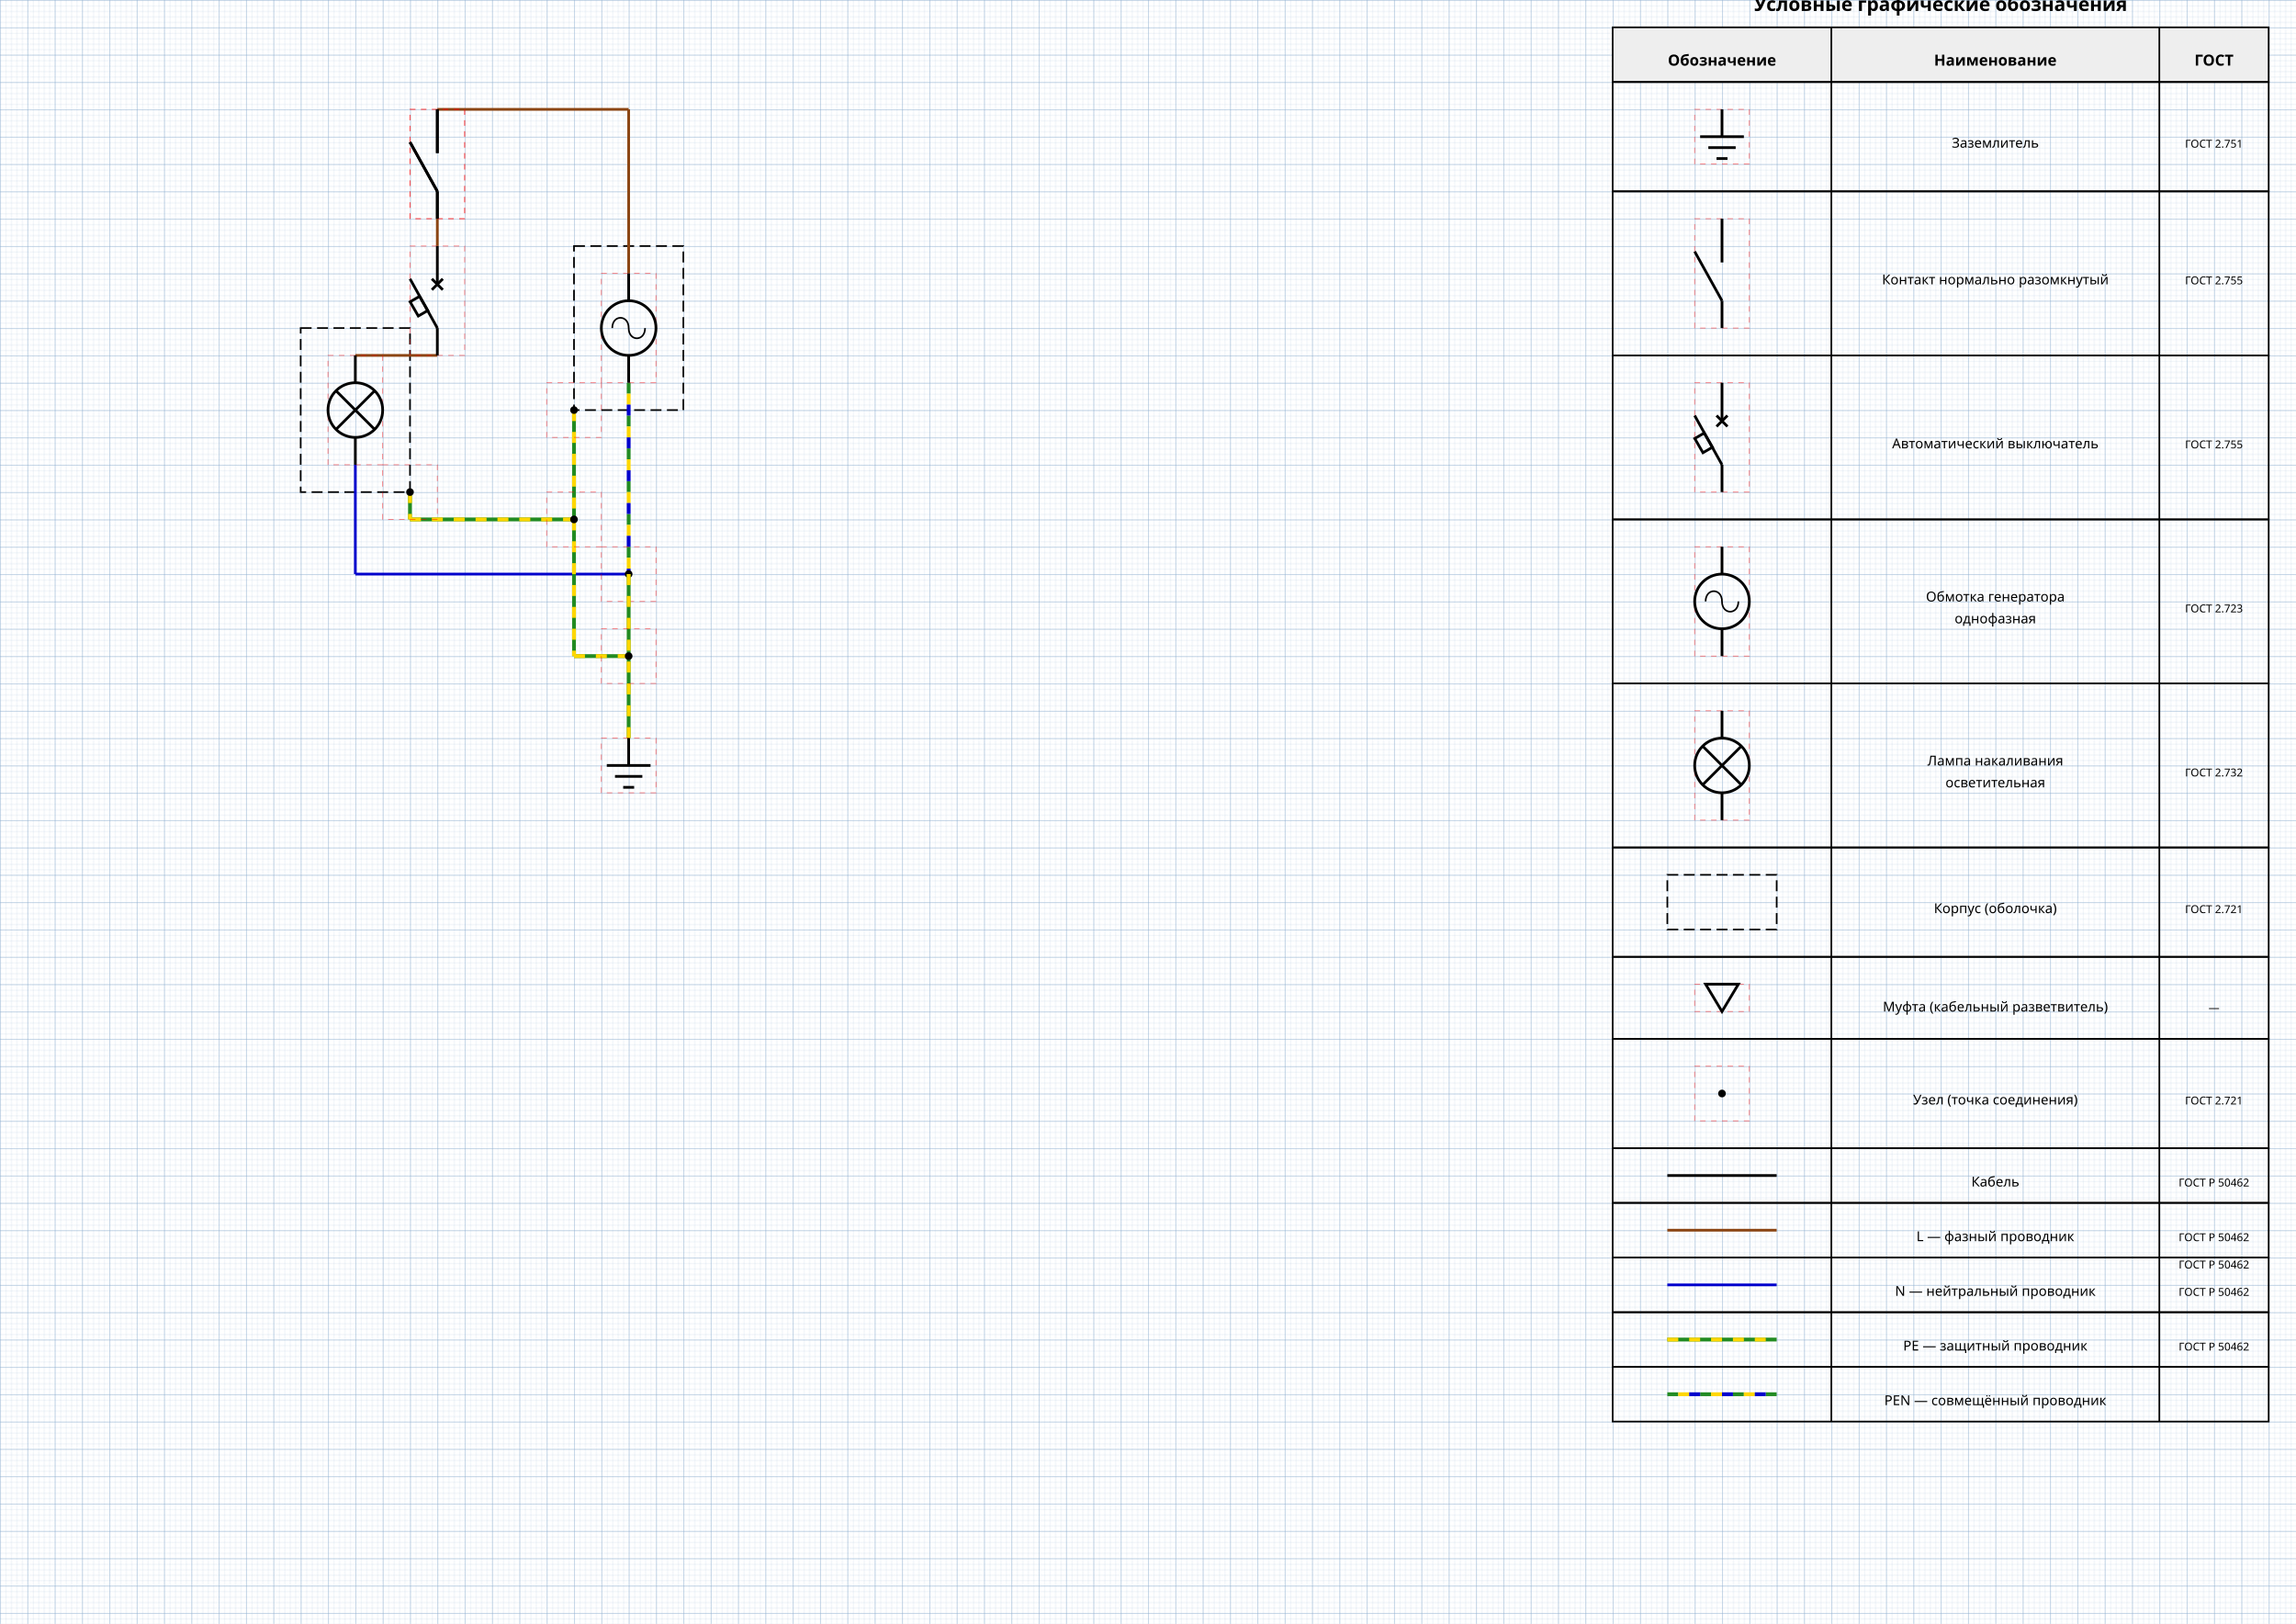
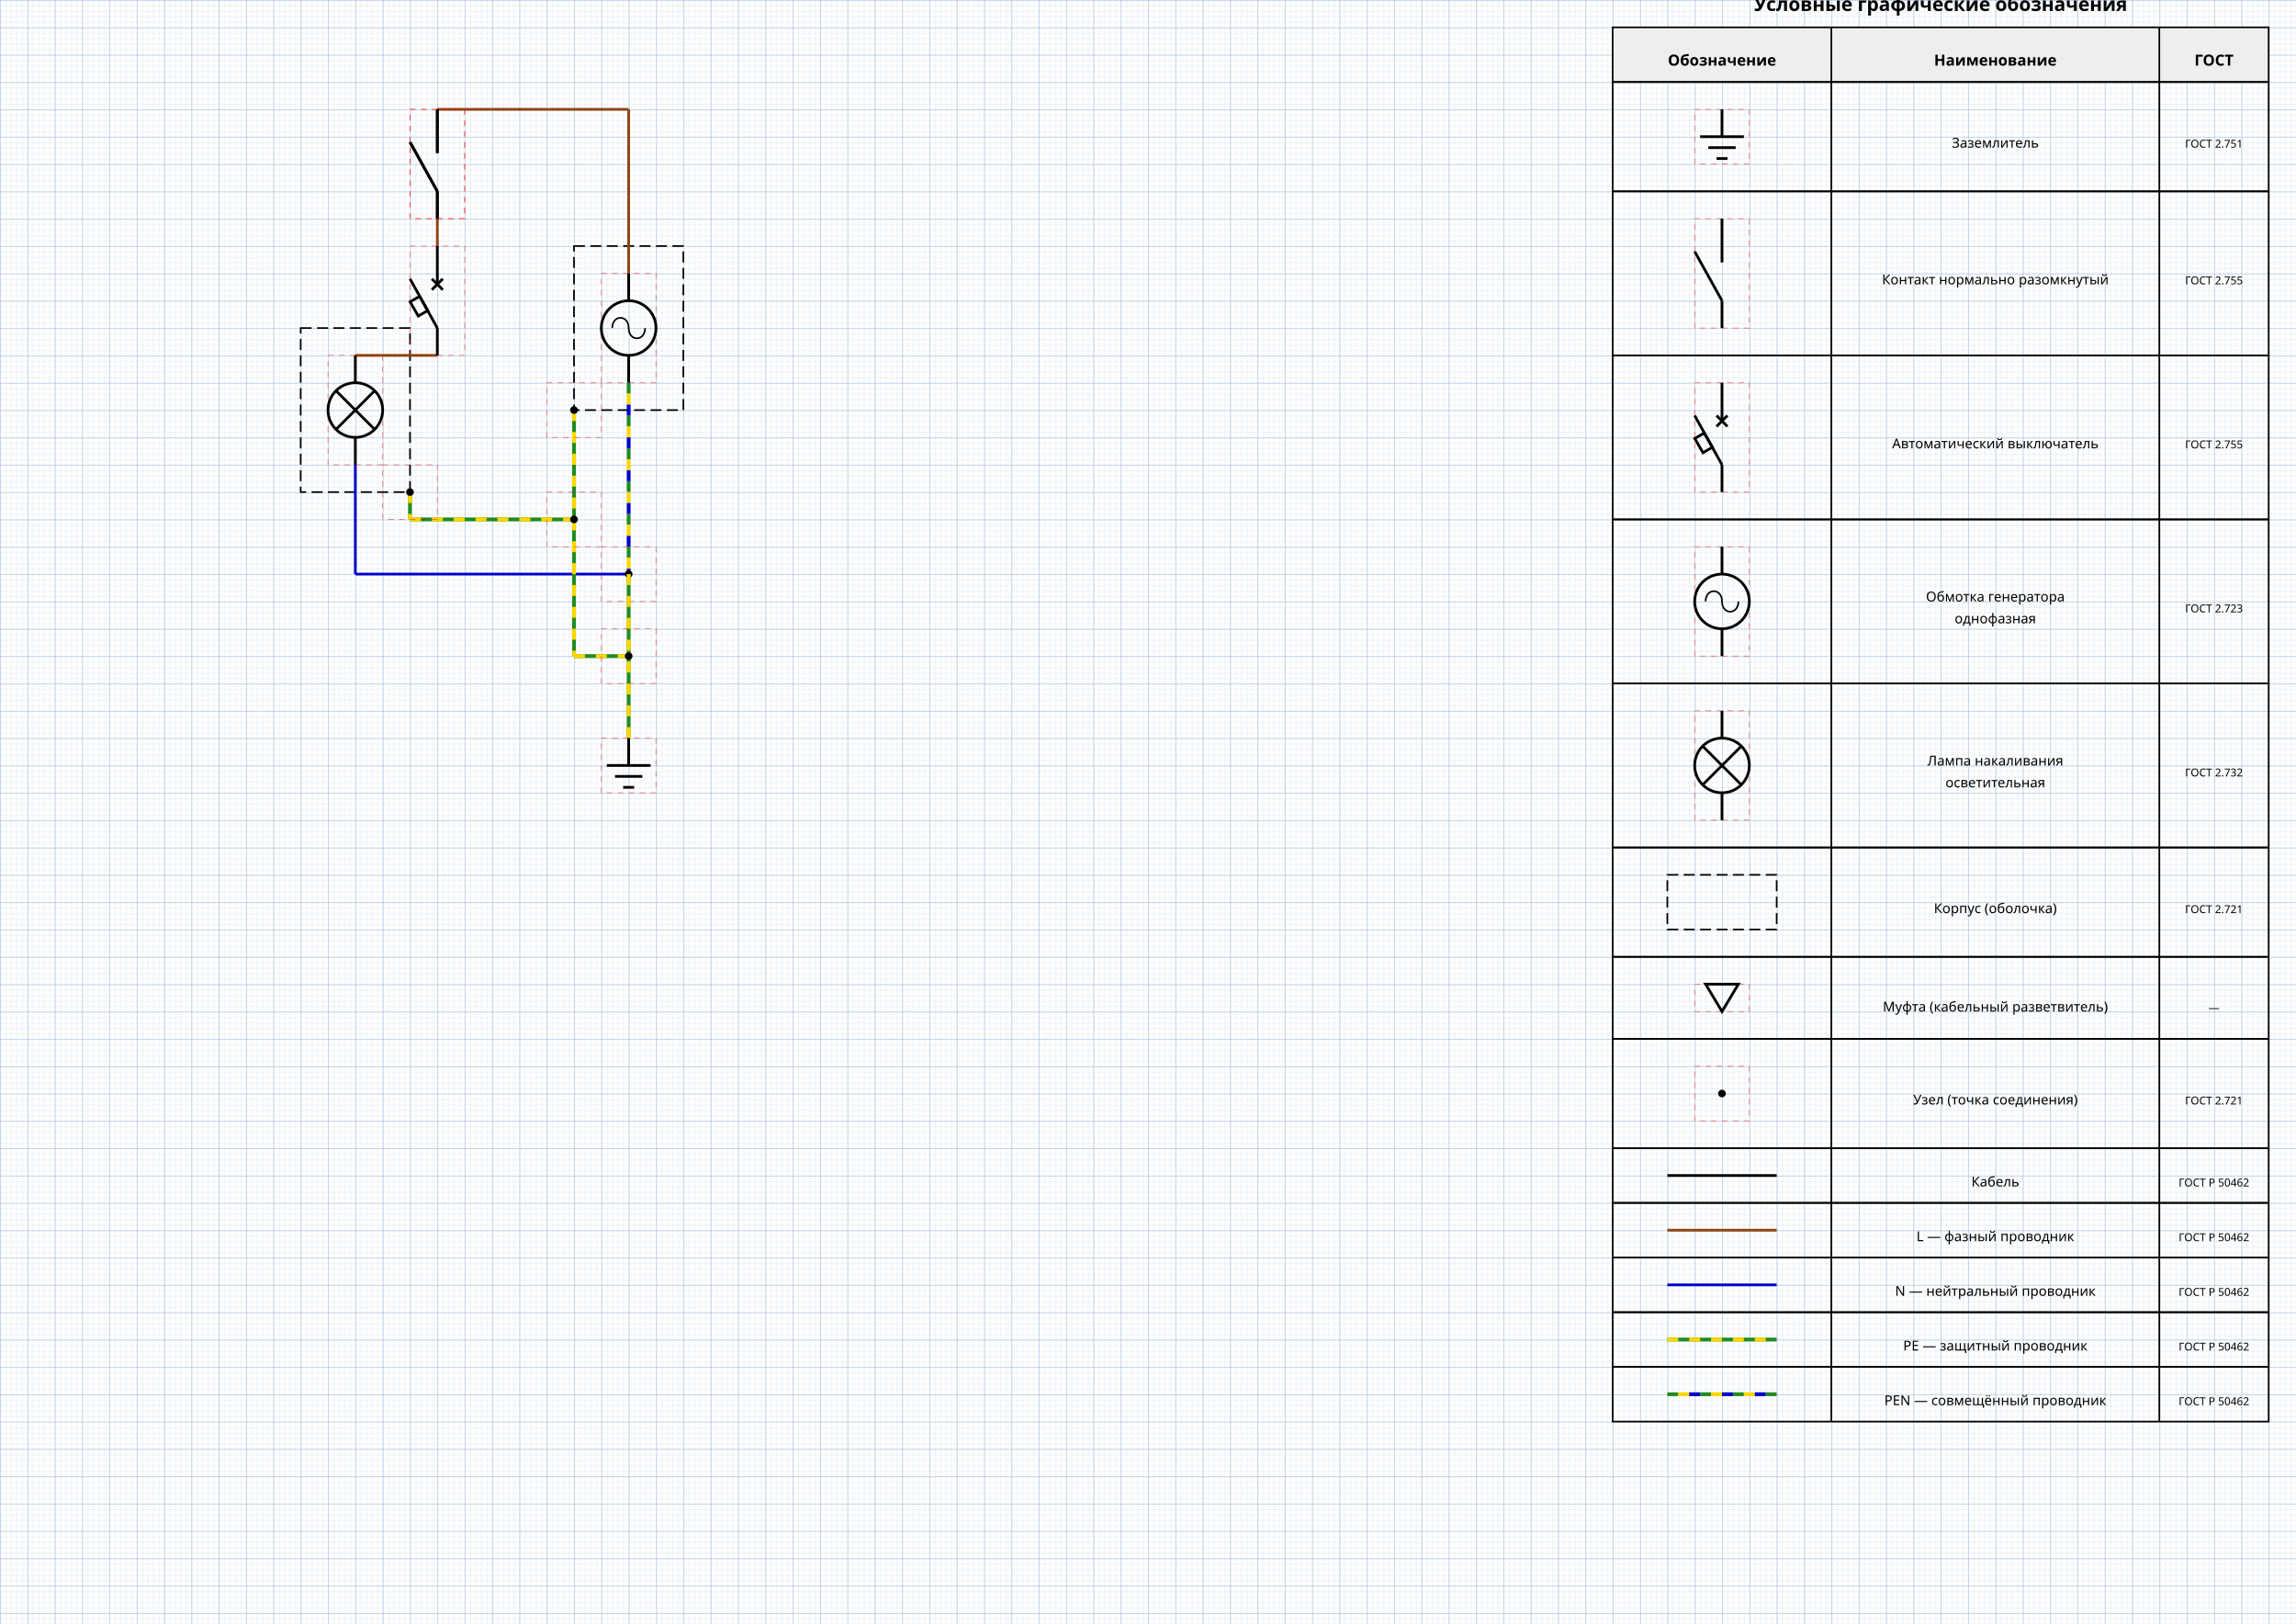
<svg xmlns="http://www.w3.org/2000/svg" width="420mm" height="297mm" viewBox="0 0 420 297">
  <rect width="420" height="297" fill="white" />
  <defs>
    <pattern id="mm1" width="1" height="1" patternUnits="userSpaceOnUse">
      <line x1="0" y1="0" x2="0" y2="1" stroke="#c8d8e8" stroke-width="0.1" />
      <line x1="0" y1="0" x2="1" y2="0" stroke="#c8d8e8" stroke-width="0.1" />
    </pattern>
    <pattern id="mm5" width="5" height="5" patternUnits="userSpaceOnUse">
      <rect width="5" height="5" fill="url(#mm1)" />
      <line x1="0" y1="0" x2="0" y2="5" stroke="#90b0d0" stroke-width="0.15" />
      <line x1="0" y1="0" x2="5" y2="0" stroke="#90b0d0" stroke-width="0.15" />
    </pattern>
    <symbol id="ugo-node" overflow="visible">
      <rect x="-5" y="-5" width="10" height="10" fill="none" stroke="red" stroke-width="0.15" stroke-dasharray="1,1" opacity="0.5" />
      <circle cx="0" cy="0" r="0.7" fill="black" stroke="none" />
    </symbol>
    <symbol id="ugo-ground" overflow="visible">
      <rect x="-5" y="0" width="10" height="10" fill="none" stroke="red" stroke-width="0.15" stroke-dasharray="1,1" opacity="0.5" />
      <g stroke="black" stroke-width="0.5">
        <line x1="0" y1="0" x2="0" y2="5" />
        <line x1="-4" y1="5" x2="4" y2="5" />
        <line x1="-2.5" y1="7" x2="2.5" y2="7" />
        <line x1="-1" y1="9" x2="1" y2="9" />
      </g>
    </symbol>
    <symbol id="ugo-contact" overflow="visible">
      <rect x="-5" y="0" width="10" height="20" fill="none" stroke="red" stroke-width="0.15" stroke-dasharray="1,1" opacity="0.5" />
      <g stroke="black" stroke-width="0.5" fill="none">
        <line x1="0" y1="0" x2="0" y2="8" />
        <line x1="0" y1="15" x2="-5" y2="6" />
        <line x1="0" y1="15" x2="0" y2="20" />
      </g>
    </symbol>
    <symbol id="ugo-breaker" overflow="visible">
      <rect x="-5" y="0" width="10" height="20" fill="none" stroke="red" stroke-width="0.15" stroke-dasharray="1,1" opacity="0.5" />
      <g stroke="black" stroke-width="0.5" fill="none">
        <line x1="0" y1="0" x2="0" y2="7" />
        <line x1="-1" y1="6" x2="1" y2="8" />
        <line x1="-1" y1="8" x2="1" y2="6" />
        <line x1="0" y1="15" x2="-5" y2="6" />
        <rect x="-2" y="-1.5" width="2" height="3" fill="none" stroke="black" stroke-width="0.5" transform="translate(-2.5, 10.5) rotate(-30)" />
        <line x1="0" y1="15" x2="0" y2="20" />
      </g>
    </symbol>
    <symbol id="ugo-generator" overflow="visible">
      <rect x="-5" y="0" width="10" height="20" fill="none" stroke="red" stroke-width="0.15" stroke-dasharray="1,1" opacity="0.5" />
      <g stroke="black" stroke-width="0.5" fill="none">
        <line x1="0" y1="0" x2="0" y2="5" />
        <circle cx="0" cy="10" r="5" />
        <path d="M-3,10 C-3,7.5 0,7.5 0,10 S3,12.5 3,10" stroke-width="0.3" />
        <line x1="0" y1="15" x2="0" y2="20" />
      </g>
    </symbol>
    <symbol id="ugo-lamp" overflow="visible">
      <rect x="-5" y="0" width="10" height="20" fill="none" stroke="red" stroke-width="0.15" stroke-dasharray="1,1" opacity="0.5" />
      <g stroke="black" stroke-width="0.5" fill="none">
        <line x1="0" y1="0" x2="0" y2="5" />
        <circle cx="0" cy="10" r="5" />
        <line x1="-3.5" y1="6.5" x2="3.5" y2="13.5" />
        <line x1="3.5" y1="6.5" x2="-3.5" y2="13.5" />
        <line x1="0" y1="15" x2="0" y2="20" />
      </g>
    </symbol>
    <symbol id="ugo-mufta" overflow="visible">
      <rect x="-5" y="0" width="10" height="5" fill="none" stroke="red" stroke-width="0.15" stroke-dasharray="1,1" opacity="0.5" />
      <polygon points="-3,0 3,0 0,5" stroke="black" stroke-width="0.5" fill="none" />
    </symbol>
  </defs>
  <rect width="420" height="297" fill="url(#mm5)" />
  <rect x="55" y="60" width="20" height="30" fill="none" stroke="black" stroke-width="0.3" stroke-dasharray="2,1" />
  <rect x="105" y="45" width="20" height="30" fill="none" stroke="black" stroke-width="0.3" stroke-dasharray="2,1" />
  <g stroke="#8B4513" stroke-width="0.5">
    <line x1="65" y1="65" x2="80" y2="65" />
    <line x1="80" y1="40" x2="80" y2="45" />
    <line x1="80" y1="20" x2="115" y2="20" />
    <line x1="115" y1="20" x2="115" y2="50" />
  </g>
  <use href="#ugo-contact" x="80" y="20" />
  <use href="#ugo-breaker" x="80" y="45" />
  <g stroke="#0000CC" stroke-width="0.5">
    <line x1="65" y1="105" x2="115" y2="105" />
    <line x1="65" y1="85" x2="65" y2="105" />
  </g>
  <g stroke-width="0.7">
    <line x1="115" y1="70" x2="115" y2="105" stroke="#228B22" stroke-dasharray="2,4" stroke-dashoffset="0" />
    <line x1="115" y1="70" x2="115" y2="105" stroke="#FFD700" stroke-dasharray="2,4" stroke-dashoffset="4" />
    <line x1="115" y1="70" x2="115" y2="105" stroke="#0000CC" stroke-dasharray="2,4" stroke-dashoffset="2" />
  </g>
  <use href="#ugo-node" x="115" y="105" />
  <g stroke-width="0.7">
    <line x1="115" y1="105" x2="115" y2="135" stroke="#228B22" />
    <line x1="115" y1="105" x2="115" y2="135" stroke="#FFD700" stroke-dasharray="2,2" />
  </g>
  <g stroke-width="0.7">
    <line x1="75" y1="90" x2="75" y2="95" stroke="#228B22" />
    <line x1="75" y1="95" x2="105" y2="95" stroke="#228B22" />
    <line x1="105" y1="75" x2="105" y2="120" stroke="#228B22" />
    <line x1="105" y1="120" x2="115" y2="120" stroke="#228B22" />
    <line x1="75" y1="90" x2="75" y2="95" stroke="#FFD700" stroke-dasharray="2,2" />
    <line x1="75" y1="95" x2="105" y2="95" stroke="#FFD700" stroke-dasharray="2,2" />
    <line x1="105" y1="75" x2="105" y2="120" stroke="#FFD700" stroke-dasharray="2,2" />
    <line x1="105" y1="120" x2="115" y2="120" stroke="#FFD700" stroke-dasharray="2,2" />
  </g>
  <use href="#ugo-node" x="75" y="90" />
  <use href="#ugo-node" x="105" y="95" />
  <use href="#ugo-node" x="105" y="75" />
  <use href="#ugo-node" x="115" y="120" />
  <use href="#ugo-generator" x="115" y="50" />
  <use href="#ugo-lamp" x="65" y="65" />
  <use href="#ugo-contact" x="80" y="20" />
  <use href="#ugo-ground" x="115" y="135" />
  <g transform="translate(295, 5)" stroke="black" stroke-width="0.3" font-family="sans-serif">
    <text x="60" y="-3" font-size="3.5" font-weight="bold" text-anchor="middle" stroke="none" fill="black">Условные графические обозначения</text>
    <rect x="0" y="0" width="120" height="10" fill="#eee" stroke="black" />
    <text x="20" y="7" font-size="2.8" text-anchor="middle" stroke="none" fill="black" font-weight="bold">Обозначение</text>
    <text x="70" y="7" font-size="2.8" text-anchor="middle" stroke="none" fill="black" font-weight="bold">Наименование</text>
    <text x="110" y="7" font-size="2.8" text-anchor="middle" stroke="none" fill="black" font-weight="bold">ГОСТ</text>
    <line x1="40" y1="0" x2="40" y2="10" />
    <line x1="100" y1="0" x2="100" y2="10" />
    <rect x="0" y="10" width="120" height="20" fill="none" stroke="black" />
    <line x1="40" y1="10" x2="40" y2="30" />
    <line x1="100" y1="10" x2="100" y2="30" />
    <use href="#ugo-ground" x="20" y="15" />
    <text x="70" y="22" font-size="2.5" text-anchor="middle" stroke="none" fill="black">Заземлитель</text>
    <text x="110" y="22" font-size="2" text-anchor="middle" stroke="none" fill="black">ГОСТ 2.751</text>
    <rect x="0" y="30" width="120" height="30" fill="none" stroke="black" />
    <line x1="40" y1="30" x2="40" y2="60" />
    <line x1="100" y1="30" x2="100" y2="60" />
    <use href="#ugo-contact" x="20" y="35" />
    <text x="70" y="47" font-size="2.5" text-anchor="middle" stroke="none" fill="black">Контакт нормально разомкнутый</text>
    <text x="110" y="47" font-size="2" text-anchor="middle" stroke="none" fill="black">ГОСТ 2.755</text>
    <rect x="0" y="60" width="120" height="30" fill="none" stroke="black" />
    <line x1="40" y1="60" x2="40" y2="90" />
    <line x1="100" y1="60" x2="100" y2="90" />
    <use href="#ugo-breaker" x="20" y="65" />
    <text x="70" y="77" font-size="2.5" text-anchor="middle" stroke="none" fill="black">Автоматический выключатель</text>
    <text x="110" y="77" font-size="2" text-anchor="middle" stroke="none" fill="black">ГОСТ 2.755</text>
    <rect x="0" y="90" width="120" height="30" fill="none" stroke="black" />
    <line x1="40" y1="90" x2="40" y2="120" />
    <line x1="100" y1="90" x2="100" y2="120" />
    <use href="#ugo-generator" x="20" y="95" />
    <text x="70" y="105" font-size="2.5" text-anchor="middle" stroke="none" fill="black">Обмотка генератора</text>
    <text x="70" y="109" font-size="2.5" text-anchor="middle" stroke="none" fill="black">однофазная</text>
    <text x="110" y="107" font-size="2" text-anchor="middle" stroke="none" fill="black">ГОСТ 2.723</text>
    <rect x="0" y="120" width="120" height="30" fill="none" stroke="black" />
    <line x1="40" y1="120" x2="40" y2="150" />
    <line x1="100" y1="120" x2="100" y2="150" />
    <use href="#ugo-lamp" x="20" y="125" />
    <text x="70" y="135" font-size="2.5" text-anchor="middle" stroke="none" fill="black">Лампа накаливания</text>
    <text x="70" y="139" font-size="2.5" text-anchor="middle" stroke="none" fill="black">осветительная</text>
    <text x="110" y="137" font-size="2" text-anchor="middle" stroke="none" fill="black">ГОСТ 2.732</text>
    <rect x="0" y="150" width="120" height="20" fill="none" stroke="black" />
    <line x1="40" y1="150" x2="40" y2="170" />
    <line x1="100" y1="150" x2="100" y2="170" />
    <rect x="10" y="155" width="20" height="10" fill="none" stroke="black" stroke-dasharray="2,1" />
    <text x="70" y="162" font-size="2.5" text-anchor="middle" stroke="none" fill="black">Корпус (оболочка)</text>
    <text x="110" y="162" font-size="2" text-anchor="middle" stroke="none" fill="black">ГОСТ 2.721</text>
    <rect x="0" y="170" width="120" height="15" fill="none" stroke="black" />
    <line x1="40" y1="170" x2="40" y2="185" />
    <line x1="100" y1="170" x2="100" y2="185" />
    <use href="#ugo-mufta" x="20" y="175" />
    <text x="70" y="180" font-size="2.5" text-anchor="middle" stroke="none" fill="black">Муфта (кабельный разветвитель)</text>
    <text x="110" y="180" font-size="2" text-anchor="middle" stroke="none" fill="black">—</text>
    <rect x="0" y="185" width="120" height="20" fill="none" stroke="black" />
    <line x1="40" y1="185" x2="40" y2="205" />
    <line x1="100" y1="185" x2="100" y2="205" />
    <use href="#ugo-node" x="20" y="195" />
    <text x="70" y="197" font-size="2.5" text-anchor="middle" stroke="none" fill="black">Узел (точка соединения)</text>
    <text x="110" y="197" font-size="2" text-anchor="middle" stroke="none" fill="black">ГОСТ 2.721</text>
    <rect x="0" y="205" width="120" height="10" fill="none" stroke="black" />
    <line x1="40" y1="205" x2="40" y2="215" />
    <line x1="100" y1="205" x2="100" y2="215" />
    <line x1="10" y1="210" x2="30" y2="210" stroke="black" stroke-width="0.5" />
    <text x="70" y="212" font-size="2.5" text-anchor="middle" stroke="none" fill="black">Кабель</text>
    <text x="110" y="212" font-size="2" text-anchor="middle" stroke="none" fill="black">ГОСТ Р 50462</text>
    <rect x="0" y="215" width="120" height="10" fill="none" stroke="black" />
    <line x1="40" y1="215" x2="40" y2="225" />
    <line x1="100" y1="215" x2="100" y2="225" />
    <line x1="10" y1="220" x2="30" y2="220" stroke="#8B4513" stroke-width="0.5" />
    <text x="70" y="222" font-size="2.5" text-anchor="middle" stroke="none" fill="black">L — фазный проводник</text>
    <text x="110" y="222" font-size="2" text-anchor="middle" stroke="none" fill="black">ГОСТ Р 50462</text>
    <rect x="0" y="225" width="120" height="10" fill="none" stroke="black" />
    <line x1="40" y1="225" x2="40" y2="235" />
    <line x1="100" y1="225" x2="100" y2="235" />
    <line x1="10" y1="230" x2="30" y2="230" stroke="#0000CC" stroke-width="0.5" />
    <text x="70" y="232" font-size="2.5" text-anchor="middle" stroke="none" fill="black">N — нейтральный проводник</text>
    <text x="110" y="232" font-size="2" text-anchor="middle" stroke="none" fill="black">ГОСТ Р 50462</text>
    <rect x="0" y="235" width="120" height="10" fill="none" stroke="black" />
    <line x1="40" y1="235" x2="40" y2="245" />
    <line x1="100" y1="235" x2="100" y2="245" />
    <line x1="10" y1="240" x2="30" y2="240" stroke="#228B22" stroke-width="0.7" />
    <line x1="10" y1="240" x2="30" y2="240" stroke="#FFD700" stroke-width="0.7" stroke-dasharray="2,2" />
    <text x="70" y="242" font-size="2.5" text-anchor="middle" stroke="none" fill="black">PE — защитный проводник</text>
    <text x="110" y="242" font-size="2" text-anchor="middle" stroke="none" fill="black">ГОСТ Р 50462</text>
    <rect x="0" y="245" width="120" height="10" fill="none" stroke="black" />
    <line x1="40" y1="245" x2="40" y2="255" />
    <line x1="100" y1="245" x2="100" y2="255" />
    <line x1="10" y1="250" x2="30" y2="250" stroke="#228B22" stroke-width="0.7" stroke-dasharray="2,4" stroke-dashoffset="0" />
    <line x1="10" y1="250" x2="30" y2="250" stroke="#FFD700" stroke-width="0.7" stroke-dasharray="2,4" stroke-dashoffset="4" />
    <line x1="10" y1="250" x2="30" y2="250" stroke="#0000CC" stroke-width="0.7" stroke-dasharray="2,4" stroke-dashoffset="2" />
    <text x="70" y="252" font-size="2.5" text-anchor="middle" stroke="none" fill="black">PEN — совмещённый проводник</text>
-     <text x="110" y="227" font-size="2" text-anchor="middle" stroke="none" fill="black">ГОСТ Р 50462</text>
+     <text x="110" y="252" font-size="2" text-anchor="middle" stroke="none" fill="black">ГОСТ Р 50462</text>
  </g>
</svg>
